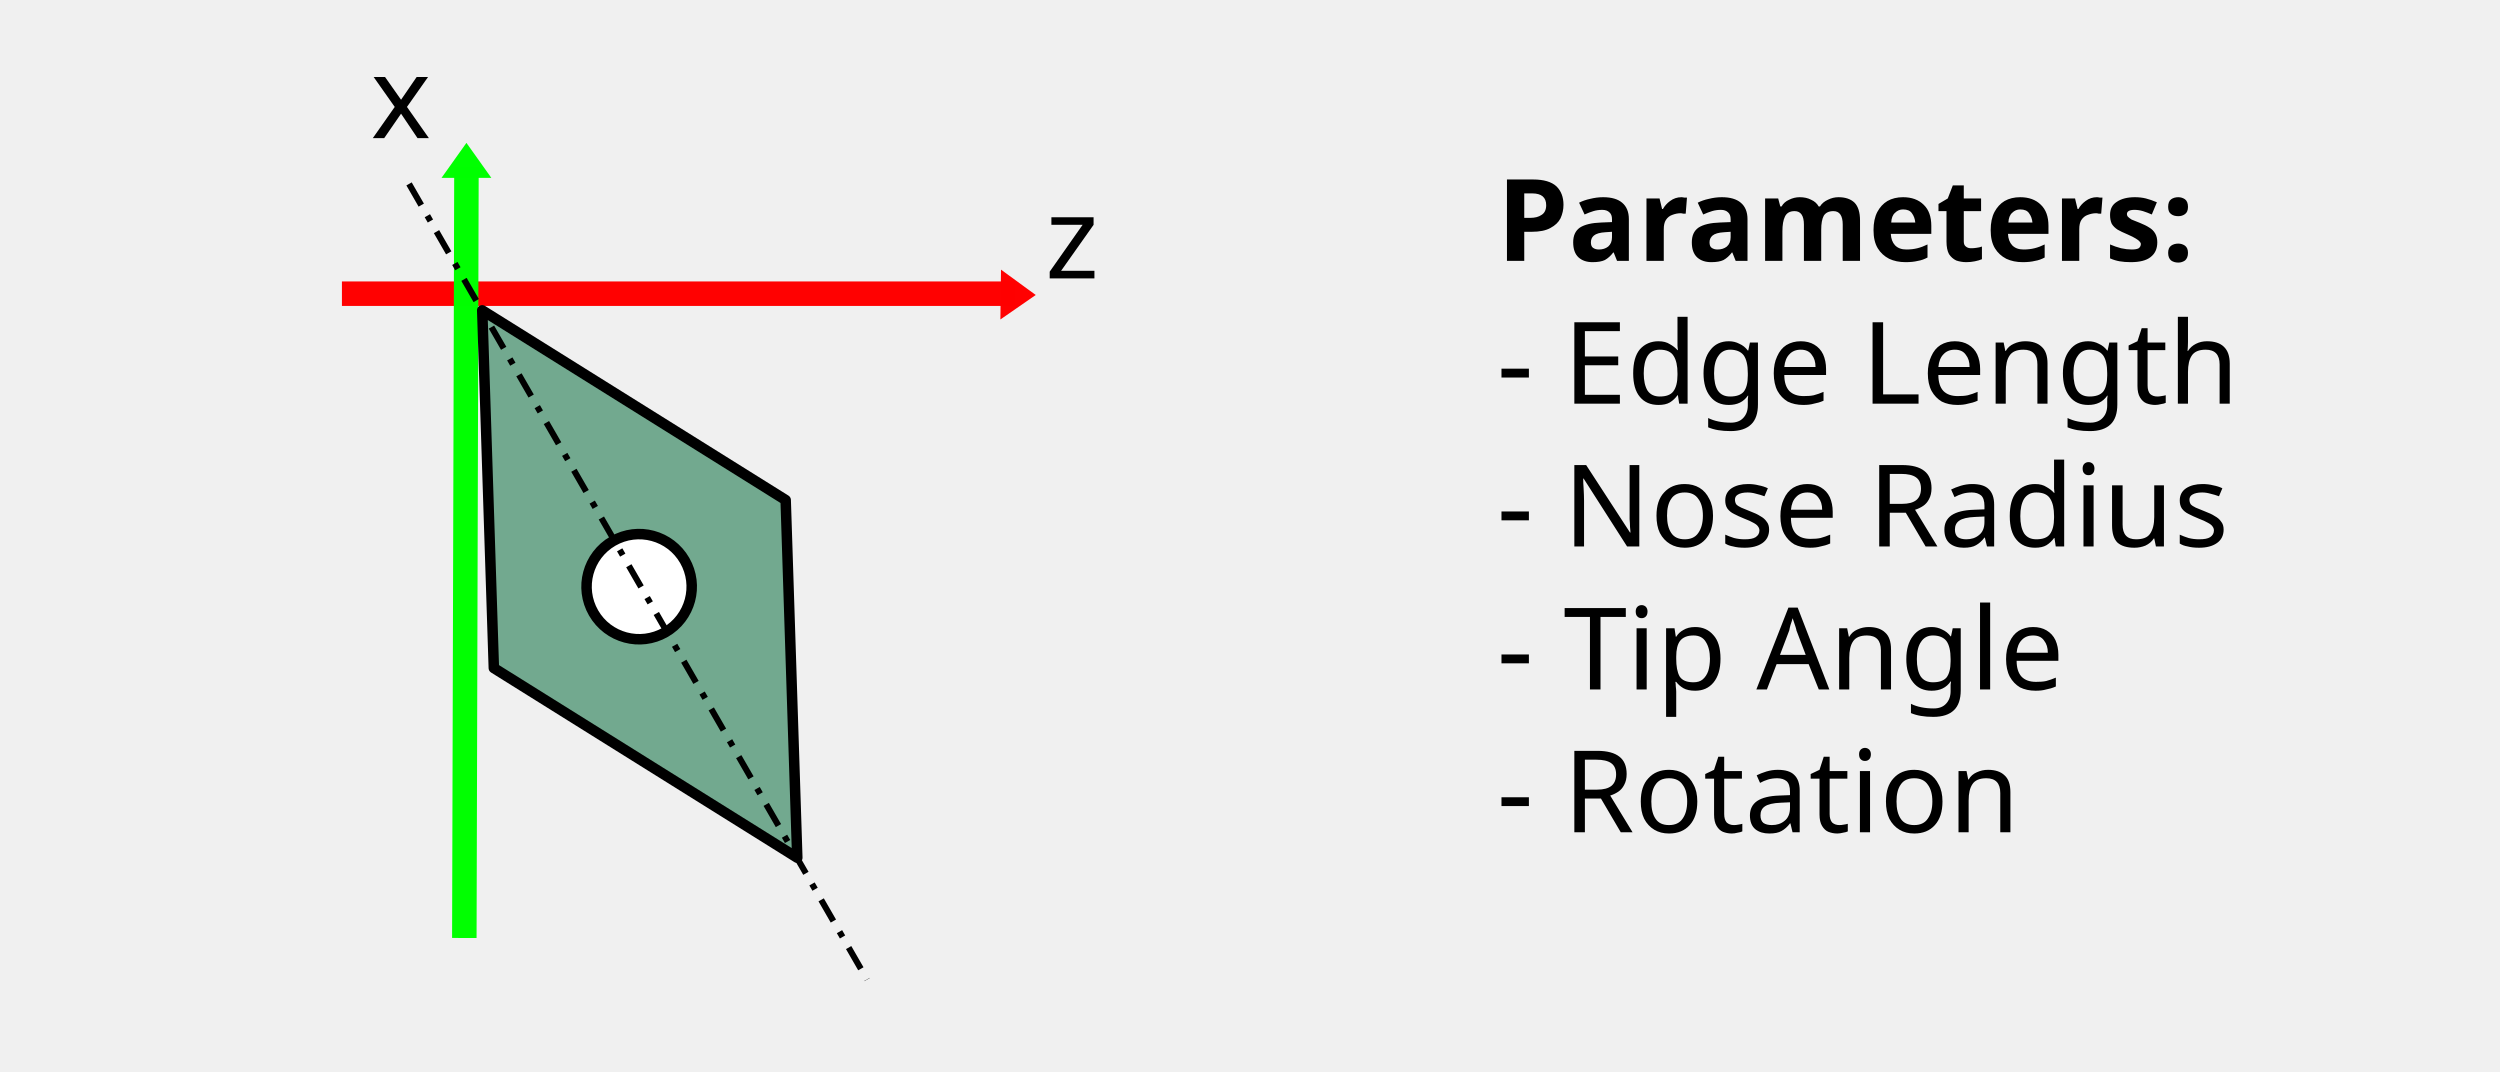
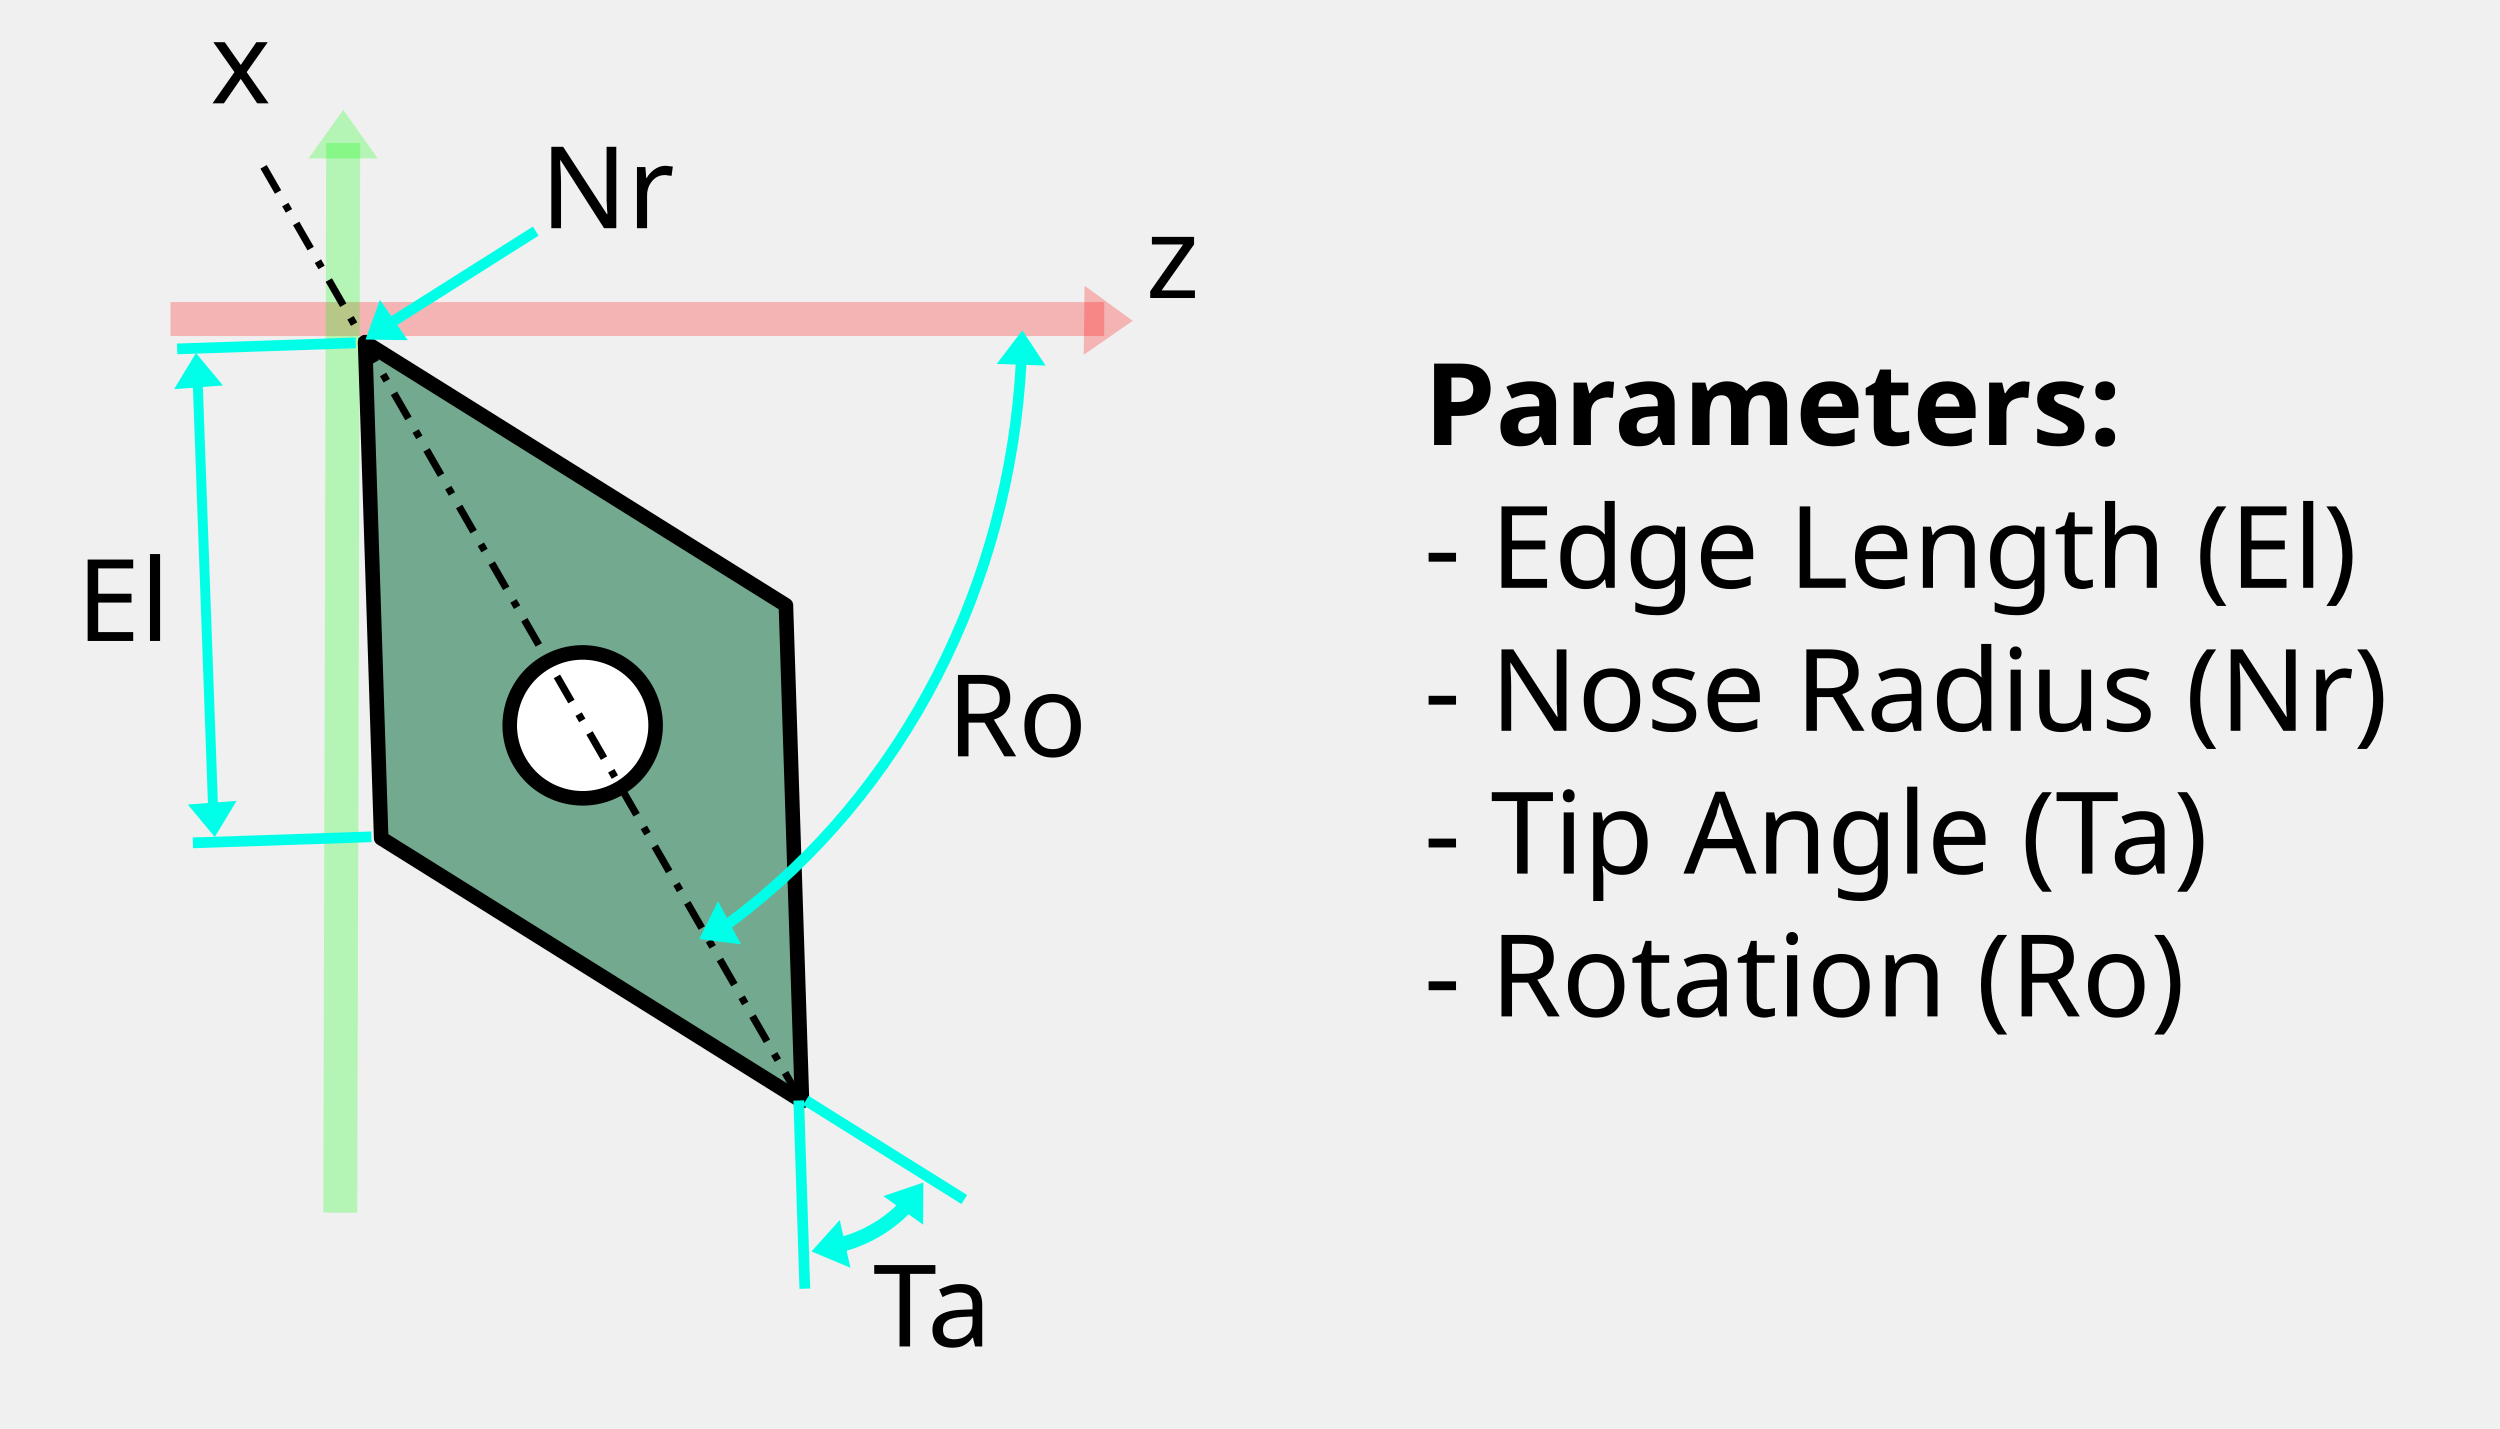
- <svg xmlns="http://www.w3.org/2000/svg" width="350" height="150" viewBox="0 0 92.604 39.688" version="1.1" id="svg8">
+ <svg xmlns="http://www.w3.org/2000/svg" width="350" height="200" viewBox="0 0 92.604 52.917" version="1.1" id="svg8">
  <defs id="defs2" />
  <g id="layer1">
-     <text xml:space="preserve" style="font-style:normal;font-weight:normal;font-size:4.233px;line-height:1.25;font-family:sans-serif;letter-spacing:0px;word-spacing:0px;fill:#000000;fill-opacity:1;stroke:none;stroke-width:0.265" x="55.445" y="9.662" id="text4760-4-0-1-5">
-       <tspan id="tspan4758-8-9-6-6" x="55.445" y="9.662" style="font-style:normal;font-variant:normal;font-weight:bold;font-stretch:normal;font-size:4.233px;font-family:sans-serif;-inkscape-font-specification:'sans-serif Bold';stroke-width:0.265">Parameters:</tspan>
-       <tspan x="55.445" y="14.953" style="font-size:4.233px;stroke-width:0.265" id="tspan1059">- Edge Length</tspan>
-       <tspan x="55.445" y="20.245" style="font-size:4.233px;stroke-width:0.265" id="tspan1061">- Nose Radius</tspan>
-       <tspan x="55.445" y="25.537" style="font-size:4.233px;stroke-width:0.265" id="tspan1063">- Tip Angle</tspan>
-       <tspan x="55.445" y="30.828" style="font-size:4.233px;stroke-width:0.265" id="tspan1065">- Rotation</tspan>
+     <text xml:space="preserve" style="font-style:normal;font-weight:normal;font-size:4.233px;line-height:1.25;font-family:sans-serif;letter-spacing:0px;word-spacing:0px;fill:#000000;fill-opacity:1;stroke:none;stroke-width:0.265" x="52.745" y="16.485" id="text4760-4-0-1-5">
+       <tspan id="tspan4758-8-9-6-6" x="52.745" y="16.485" style="font-style:normal;font-variant:normal;font-weight:bold;font-stretch:normal;font-size:4.233px;font-family:sans-serif;-inkscape-font-specification:'sans-serif Bold';stroke-width:0.265">Parameters:</tspan>
+       <tspan x="52.745" y="21.776" style="font-size:4.233px;stroke-width:0.265" id="tspan1059">- Edge Length (El)</tspan>
+       <tspan x="52.745" y="27.068" style="font-size:4.233px;stroke-width:0.265" id="tspan1061">- Nose Radius (Nr)</tspan>
+       <tspan x="52.745" y="32.36" style="font-size:4.233px;stroke-width:0.265" id="tspan1063">- Tip Angle (Ta)</tspan>
+       <tspan x="52.745" y="37.651" style="font-size:4.233px;stroke-width:0.265" id="tspan1065">- Rotation (Ro)</tspan>
+       <tspan x="52.745" y="42.943" style="font-size:4.233px;stroke-width:0.265" id="tspan3942" />
    </text>
-     <path style="opacity:1;fill:#ff0000;fill-opacity:1;stroke:#ff0000;stroke-width:0.907;stroke-linecap:butt;stroke-linejoin:miter;stroke-miterlimit:4;stroke-dasharray:none;stroke-dashoffset:0;stroke-opacity:0.996" d="M 12.665,10.879 H 37.604" id="path845-3" />
-     <path id="rect4903-5-2" d="m 17.277,5.292 0.923,1.297 c -1.846,1e-6 1e-6,1e-6 -1.846,0 z" style="fill:#00ff00;fill-opacity:0.996;stroke:none;stroke-width:0.39;stroke-miterlimit:4;stroke-dasharray:none;stroke-dashoffset:0;stroke-opacity:1" />
-     <text xml:space="preserve" style="font-style:normal;font-weight:normal;font-size:4.233px;line-height:1.25;font-family:sans-serif;letter-spacing:0px;word-spacing:0px;fill:#000000;fill-opacity:1;stroke:none;stroke-width:0.265" x="38.709" y="10.315" id="text4760-47-9">
-       <tspan id="tspan4758-4-1" x="38.709" y="10.315" style="font-size:4.233px;stroke-width:0.265">z</tspan>
+     <path style="opacity:0.25;fill:#ff0000;fill-opacity:1;stroke:#ff0000;stroke-width:1.258;stroke-linecap:butt;stroke-linejoin:miter;stroke-miterlimit:4;stroke-dasharray:none;stroke-dashoffset:0;stroke-opacity:0.996" d="M 6.315,11.819 H 40.903" id="path845-3" />
+     <path id="rect4903-5-2" d="m 12.712,4.07 1.28,1.799 c -2.56,1.5e-6 10e-7,1.5e-6 -2.56,0 z" style="fill:#00ff00;fill-opacity:0.996;stroke:none;stroke-width:0.541;stroke-miterlimit:4;stroke-dasharray:none;stroke-dashoffset:0;stroke-opacity:1;opacity:0.25" />
+     <text xml:space="preserve" style="font-style:normal;font-weight:normal;font-size:4.233px;line-height:1.25;font-family:sans-serif;letter-spacing:0px;word-spacing:0px;fill:#000000;fill-opacity:1;stroke:none;stroke-width:0.367" x="42.434" y="11.036" id="text4760-47-9">
+       <tspan id="tspan4758-4-1" x="42.434" y="11.036" style="font-size:4.233px;stroke-width:0.367">z</tspan>
    </text>
-     <text xml:space="preserve" style="font-style:normal;font-weight:normal;font-size:4.233px;line-height:1.25;font-family:sans-serif;letter-spacing:0px;word-spacing:0px;fill:#000000;fill-opacity:1;stroke:none;stroke-width:0.265" x="13.731" y="5.12" id="text4760-47-0-2">
-       <tspan id="tspan4758-4-2-7" x="13.731" y="5.12" style="font-size:4.233px;stroke-width:0.265">x</tspan>
+     <text xml:space="preserve" style="font-style:normal;font-weight:normal;font-size:4.233px;line-height:1.25;font-family:sans-serif;letter-spacing:0px;word-spacing:0px;fill:#000000;fill-opacity:1;stroke:none;stroke-width:0.367" x="7.794" y="3.831" id="text4760-47-0-2">
+       <tspan id="tspan4758-4-2-7" x="7.794" y="3.831" style="font-size:4.233px;stroke-width:0.367">x</tspan>
    </text>
-     <path style="fill:#000000;fill-opacity:1;stroke:#00ff00;stroke-width:0.907;stroke-linecap:butt;stroke-linejoin:miter;stroke-miterlimit:4;stroke-dasharray:none;stroke-dashoffset:0;stroke-opacity:0.996" d="m 17.278,6.178 -0.071,25.717 -0.008,2.85" id="path845-3-0" />
-     <path id="rect4903-5-2-6" d="m 38.365,10.927 -1.309,0.907 c 0.023,-1.846 -10e-7,1e-6 0.023,-1.846 z" style="fill:#ff0000;fill-opacity:0.996;stroke:none;stroke-width:0.39;stroke-miterlimit:4;stroke-dasharray:none;stroke-dashoffset:0;stroke-opacity:1" />
-     <g id="g1014" transform="matrix(2.947071,0,0,2.947071,-126.845,-51.6563)">
+     <path style="fill:#000000;fill-opacity:1;stroke:#00ff00;stroke-width:1.258;stroke-linecap:butt;stroke-linejoin:miter;stroke-miterlimit:4;stroke-dasharray:none;stroke-dashoffset:0;stroke-opacity:0.996;opacity:0.25" d="m 12.713,5.298 -0.099,35.666 -0.011,3.953" id="path845-3-0" />
+     <path id="rect4903-5-2-6" d="m 41.957,11.885 -1.815,1.258 c 0.032,-2.56 -1e-6,2e-6 0.032,-2.56 z" style="fill:#ff0000;fill-opacity:0.996;stroke:none;stroke-width:0.541;stroke-miterlimit:4;stroke-dasharray:none;stroke-dashoffset:0;stroke-opacity:1;opacity:0.25" />
+     <g id="g1014" transform="matrix(4.087152,0,0,4.087152,-187.1647,-74.90884)">
      <path id="rect1005" style="fill:#72a98f;fill-opacity:1;stroke:#000000;stroke-width:0.132;stroke-linecap:round;stroke-linejoin:round;stroke-miterlimit:4;stroke-dasharray:none;stroke-dashoffset:0" d="m 49.102,21.429 3.814,2.384 c 0.146,4.496 0,0 0.146,4.496 l -3.814,-2.384 z" />
      <circle style="fill:#ffffff;stroke:#000000;stroke-width:0.132;stroke-linecap:round;stroke-linejoin:round;stroke-miterlimit:4;stroke-dasharray:none;stroke-dashoffset:0" id="path1008" cx="31.841" cy="47.062" r="0.661" transform="rotate(-29.92643)" />
    </g>
-     <path style="fill:none;stroke:#000000;stroke-width:0.227;stroke-linecap:butt;stroke-linejoin:miter;stroke-miterlimit:4;stroke-dasharray:0.907, 0.453, 0.227, 0.453;stroke-dashoffset:0;stroke-opacity:1" d="M 15.151,6.812 32.118,36.287" id="path1010" />
+     <path style="fill:none;stroke:#000000;stroke-width:0.269;stroke-linecap:butt;stroke-linejoin:miter;stroke-miterlimit:4;stroke-dasharray:1.075, 0.538, 0.269, 0.538;stroke-dashoffset:0;stroke-opacity:1" d="M 9.763,6.179 29.883,41.13" id="path1010" />
+     <path style="fill:none;stroke:#00ffe8;stroke-width:0.397;stroke-linecap:square;stroke-miterlimit:4;stroke-dasharray:none;stroke-opacity:0.996" id="path3556" d="M 37.832,13.32 A 24.869,27.039 0 0 1 27.091,34.129" />
+     <path id="rect4903-5-2-6-6-7" d="m 26.105,34.672 0.495,-0.993 c 0.606,1.136 3e-6,-1e-6 0.606,1.136 z" style="fill:#00ffe8;fill-opacity:1;stroke:#00ffe8;stroke-width:0.272;stroke-miterlimit:4;stroke-dasharray:none;stroke-dashoffset:0;stroke-opacity:1" />
+     <text xml:space="preserve" style="font-style:normal;font-weight:normal;font-size:4.233px;line-height:1.25;font-family:sans-serif;letter-spacing:0px;word-spacing:0px;fill:#000000;fill-opacity:1;stroke:none;stroke-width:0.265" x="34.216" y="22.001" id="text4760-47-9-5">
+       <tspan id="tspan4758-4-1-3" x="34.216" y="22.001" style="font-size:4.233px;stroke-width:0.265" />
+       <tspan x="34.216" y="27.293" style="font-size:4.233px;stroke-width:0.265" id="tspan3625" />
+     </text>
+     <text xml:space="preserve" style="font-style:normal;font-weight:normal;font-size:14.678px;line-height:1.25;font-family:sans-serif;fill:#000000;fill-opacity:1;stroke:none;stroke-width:0.367" x="35.078" y="28.014" id="text3629">
+       <tspan id="tspan3627" x="35.078" y="28.014" style="font-size:4.233px;stroke-width:0.367">Ro</tspan>
+       <tspan x="35.078" y="46.361" style="stroke-width:0.367" id="tspan3631" />
+     </text>
+     <path style="fill:none;stroke:#00ffe8;stroke-width:0.397;stroke-linecap:butt;stroke-linejoin:miter;stroke-miterlimit:4;stroke-dasharray:none;stroke-opacity:0.996" d="M 29.848,40.763 35.719,44.433" id="path3656" />
+     <path style="fill:none;stroke:#00ffe8;stroke-width:0.397;stroke-linecap:butt;stroke-linejoin:miter;stroke-miterlimit:4;stroke-dasharray:none;stroke-opacity:0.996" d="m 29.587,40.763 0.225,6.972" id="path3673" />
+     <path id="rect4903-5-2-6-6-7-2" d="m 37.86,12.471 0.613,0.926 c -1.286,-0.043 2e-6,10e-7 -1.286,-0.043 z" style="fill:#00ffe8;fill-opacity:0.996;stroke:#00ffe8;stroke-width:0.272;stroke-miterlimit:4;stroke-dasharray:none;stroke-dashoffset:0;stroke-opacity:0.996" />
+     <path id="rect4903-5-2-6-6-7-2-7" d="m 34.066,43.993 -0.007,1.109 c -1.044,-0.752 0,3e-6 -1.044,-0.752 z" style="fill:#00ffe8;fill-opacity:0.996;stroke:#00ffe8;stroke-width:0.272;stroke-miterlimit:4;stroke-dasharray:none;stroke-dashoffset:0;stroke-opacity:0.996" />
+     <path style="fill:none;stroke:#00ffe8;stroke-width:0.55;stroke-linecap:square;stroke-miterlimit:4;stroke-dasharray:none;stroke-opacity:0.996" id="path3711" d="m 33.791,44.429 a 5.141,5.141 0 0 1 -3.044,1.763" />
+     <path id="rect4903-5-2-6-6-7-2-7-0" d="m 30.288,46.304 0.742,-0.826 c 0.281,1.256 4e-6,-3e-6 0.281,1.256 z" style="fill:#00ffe8;fill-opacity:0.996;stroke:#00ffe8;stroke-width:0.272;stroke-miterlimit:4;stroke-dasharray:none;stroke-dashoffset:0;stroke-opacity:0.996" />
+     <text xml:space="preserve" style="font-style:normal;font-weight:normal;font-size:14.678px;line-height:1.25;font-family:sans-serif;fill:#000000;fill-opacity:1;stroke:none;stroke-width:0.367" x="32.337" y="49.874" id="text3629-9">
+       <tspan id="tspan3627-3" x="32.337" y="49.874" style="font-size:4.233px;stroke-width:0.367">Ta</tspan>
+       <tspan x="32.337" y="68.221" style="stroke-width:0.367" id="tspan3631-6" />
+     </text>
+     <path style="fill:none;stroke:#00ffe8;stroke-width:0.397;stroke-linecap:butt;stroke-linejoin:miter;stroke-miterlimit:4;stroke-dasharray:none;stroke-opacity:1" d="M 13.758,30.997 7.144,31.221" id="path3749" />
+     <path style="fill:none;stroke:#00ffe8;stroke-width:0.368;stroke-linecap:butt;stroke-linejoin:miter;stroke-miterlimit:4;stroke-dasharray:none;stroke-opacity:0.996" d="M 7.328,14.287 7.92,30.692" id="path3749-0-6" />
+     <path style="fill:none;stroke:#00ffe8;stroke-width:0.397;stroke-linecap:butt;stroke-linejoin:miter;stroke-miterlimit:4;stroke-dasharray:none;stroke-opacity:0.996" d="M 13.176,12.7 6.562,12.924" id="path3749-2" />
+     <text xml:space="preserve" style="font-style:normal;font-weight:normal;font-size:14.678px;line-height:1.25;font-family:sans-serif;fill:#000000;fill-opacity:1;stroke:none;stroke-width:0.367" x="2.839" y="23.742" id="text3629-9-6">
+       <tspan id="tspan3627-3-1" x="2.839" y="23.742" style="font-size:4.233px;stroke-width:0.367">El</tspan>
+       <tspan x="2.839" y="42.089" style="stroke-width:0.367" id="tspan3631-6-8" />
+     </text>
+     <path id="rect4903-5-2-6-6-7-2-79" d="M 7.938,30.771 7.228,29.918 c 1.283,-0.097 -2e-6,0 1.283,-0.097 z" style="fill:#00ffe8;fill-opacity:0.996;stroke:#00ffe8;stroke-width:0.272;stroke-miterlimit:4;stroke-dasharray:none;stroke-dashoffset:0;stroke-opacity:0.996" />
+     <path id="rect4903-5-2-6-6-7-2-79-2" d="m 7.276,13.309 0.709,0.853 c -1.283,0.097 2.1e-6,0 -1.283,0.097 z" style="fill:#00ffe8;fill-opacity:0.996;stroke:#00ffe8;stroke-width:0.272;stroke-miterlimit:4;stroke-dasharray:none;stroke-dashoffset:0;stroke-opacity:0.996" />
+     <path style="fill:none;stroke:#00ffe8;stroke-width:0.397;stroke-linecap:butt;stroke-linejoin:miter;stroke-miterlimit:4;stroke-dasharray:none;stroke-opacity:0.996" d="M 14.552,11.906 19.844,8.561" id="path3749-0-6-5" />
+     <path id="rect4903-5-2-6-6-7-2-79-2-9" d="m 13.732,12.444 0.38,-1.043 c 0.73,1.06 -10e-7,-2e-6 0.73,1.06 z" style="fill:#00ffe8;fill-opacity:0.996;stroke:#00ffe8;stroke-width:0.272;stroke-miterlimit:4;stroke-dasharray:none;stroke-dashoffset:0;stroke-opacity:0.996" />
+     <text xml:space="preserve" style="font-style:normal;font-weight:normal;font-size:14.678px;line-height:1.25;font-family:sans-serif;fill:#000000;fill-opacity:1;stroke:none;stroke-width:0.367" x="20.017" y="8.45" id="text3629-2">
+       <tspan id="tspan3627-2" x="20.017" y="8.45" style="font-size:4.233px;stroke-width:0.367">Nr</tspan>
+       <tspan x="20.017" y="26.797" style="font-size:4.233px;stroke-width:0.367" id="tspan3940" />
+       <tspan x="20.017" y="45.143" style="stroke-width:0.367" id="tspan3631-8" />
+     </text>
  </g>
</svg>
